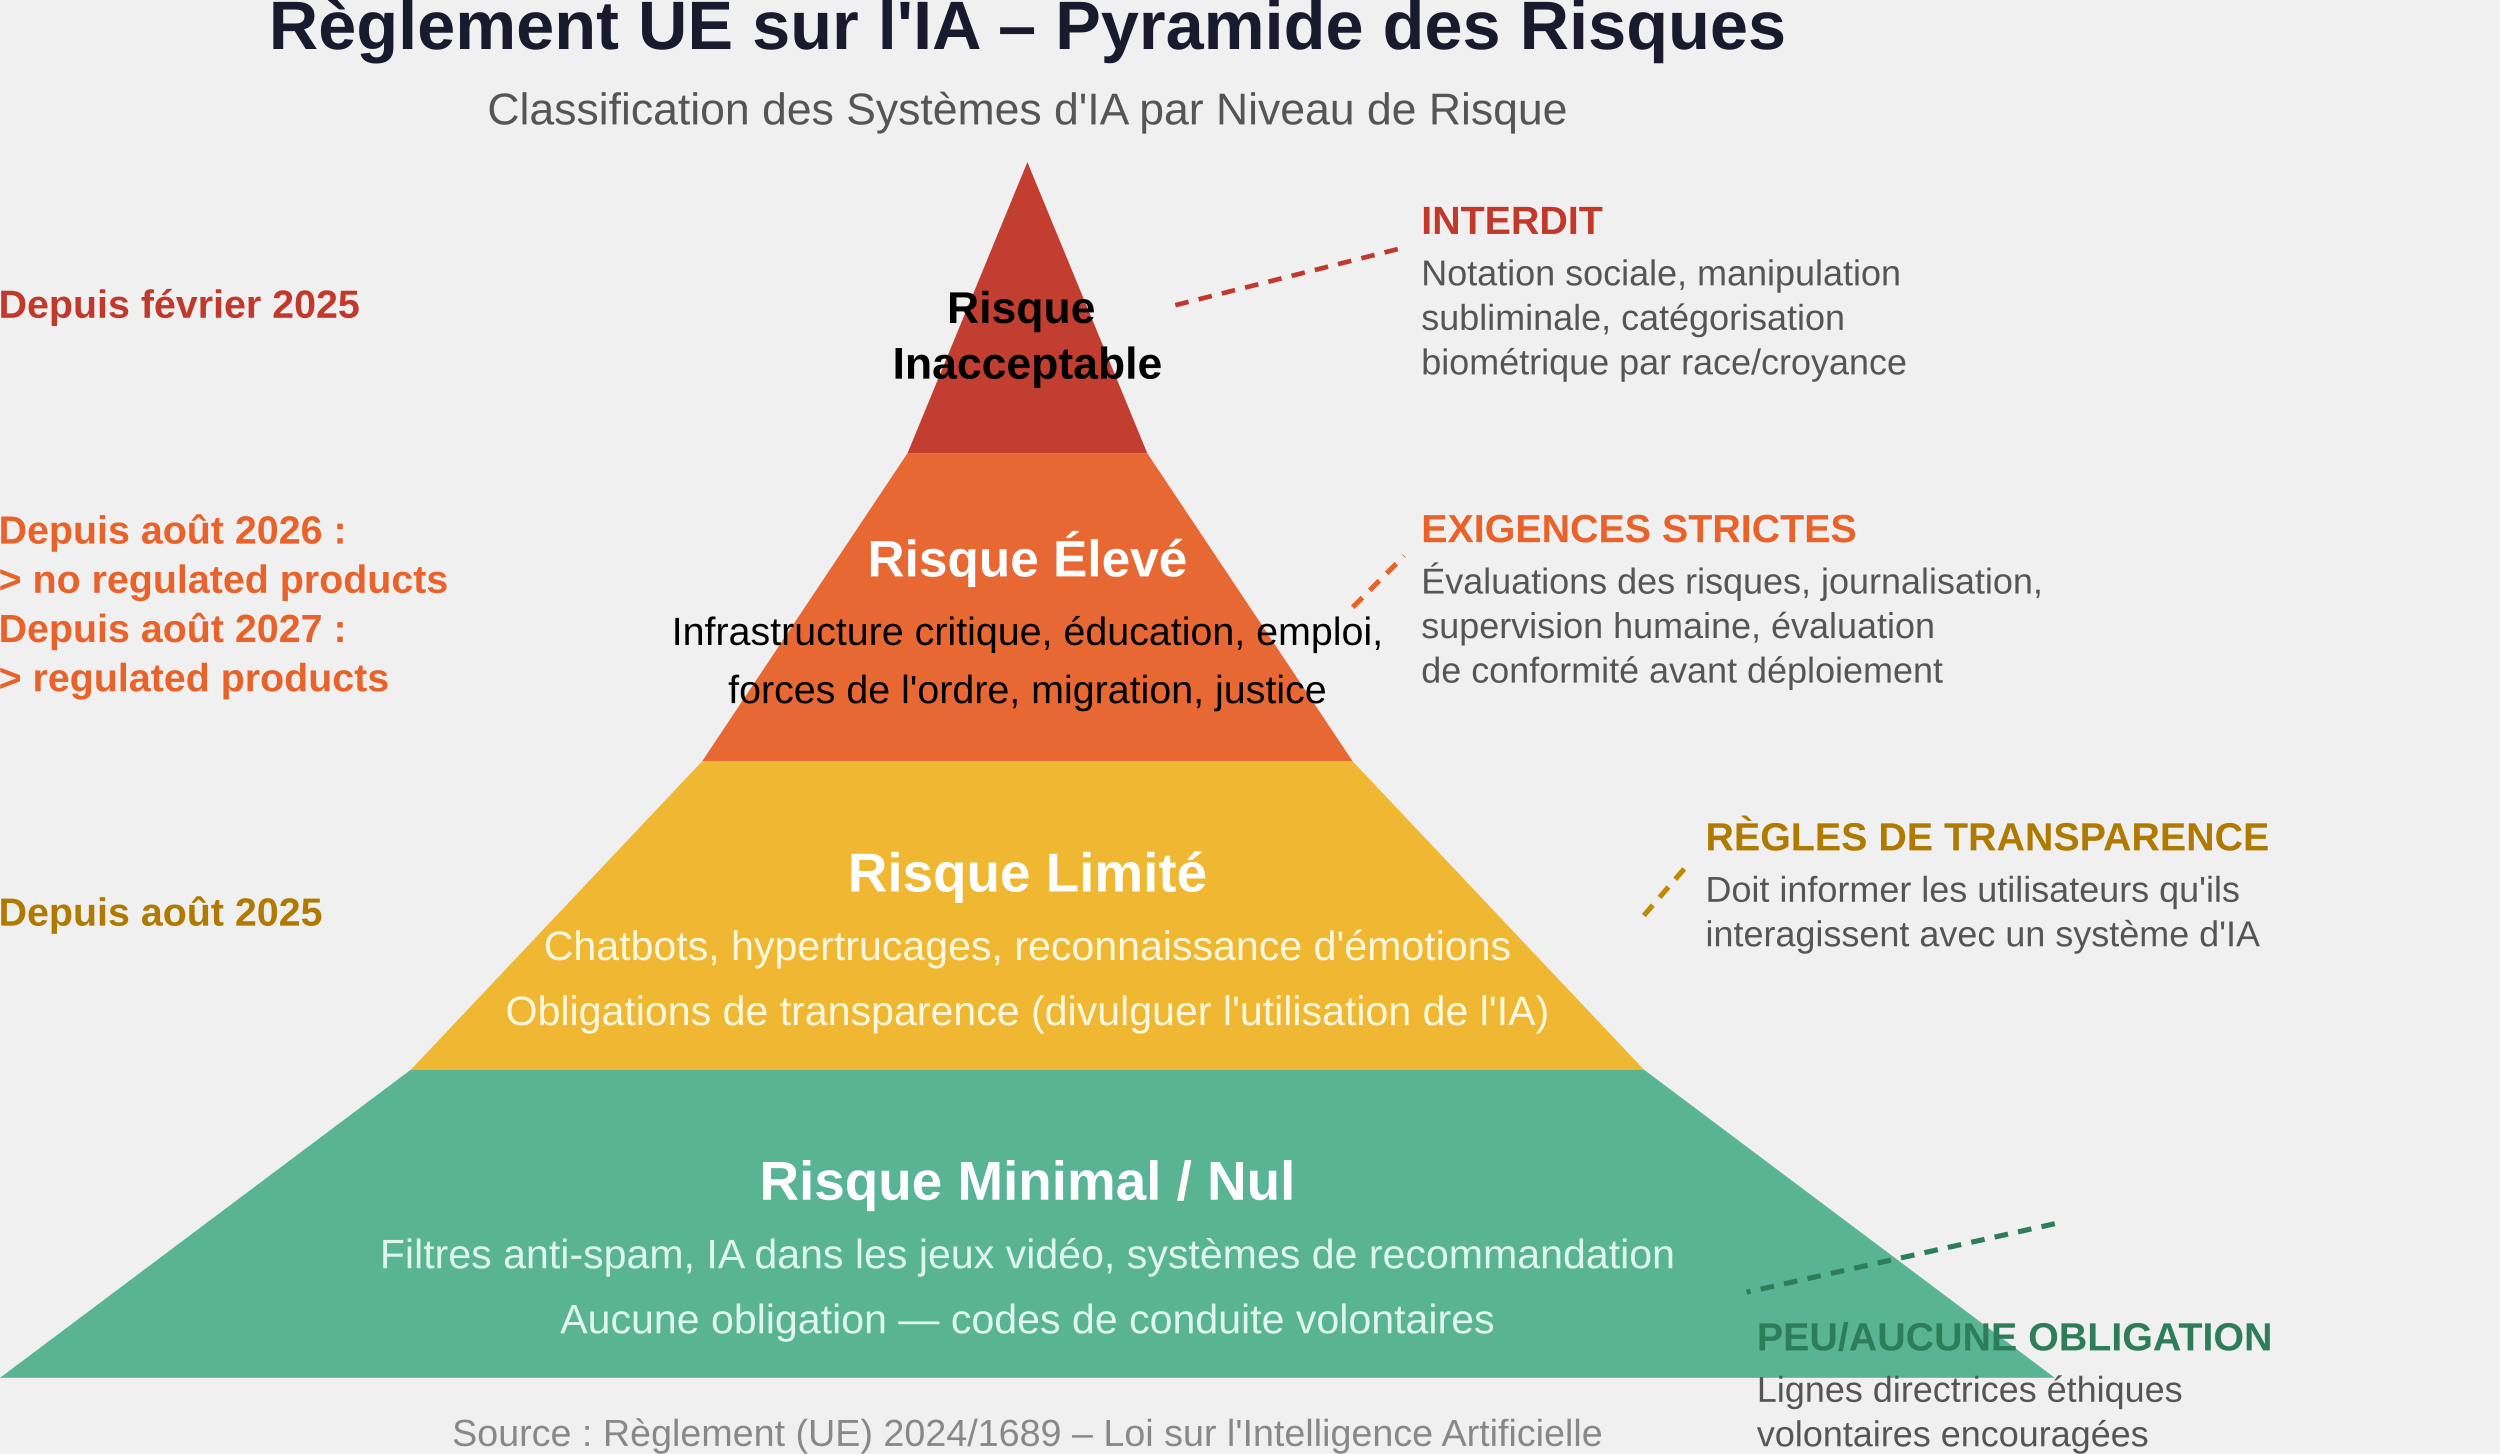
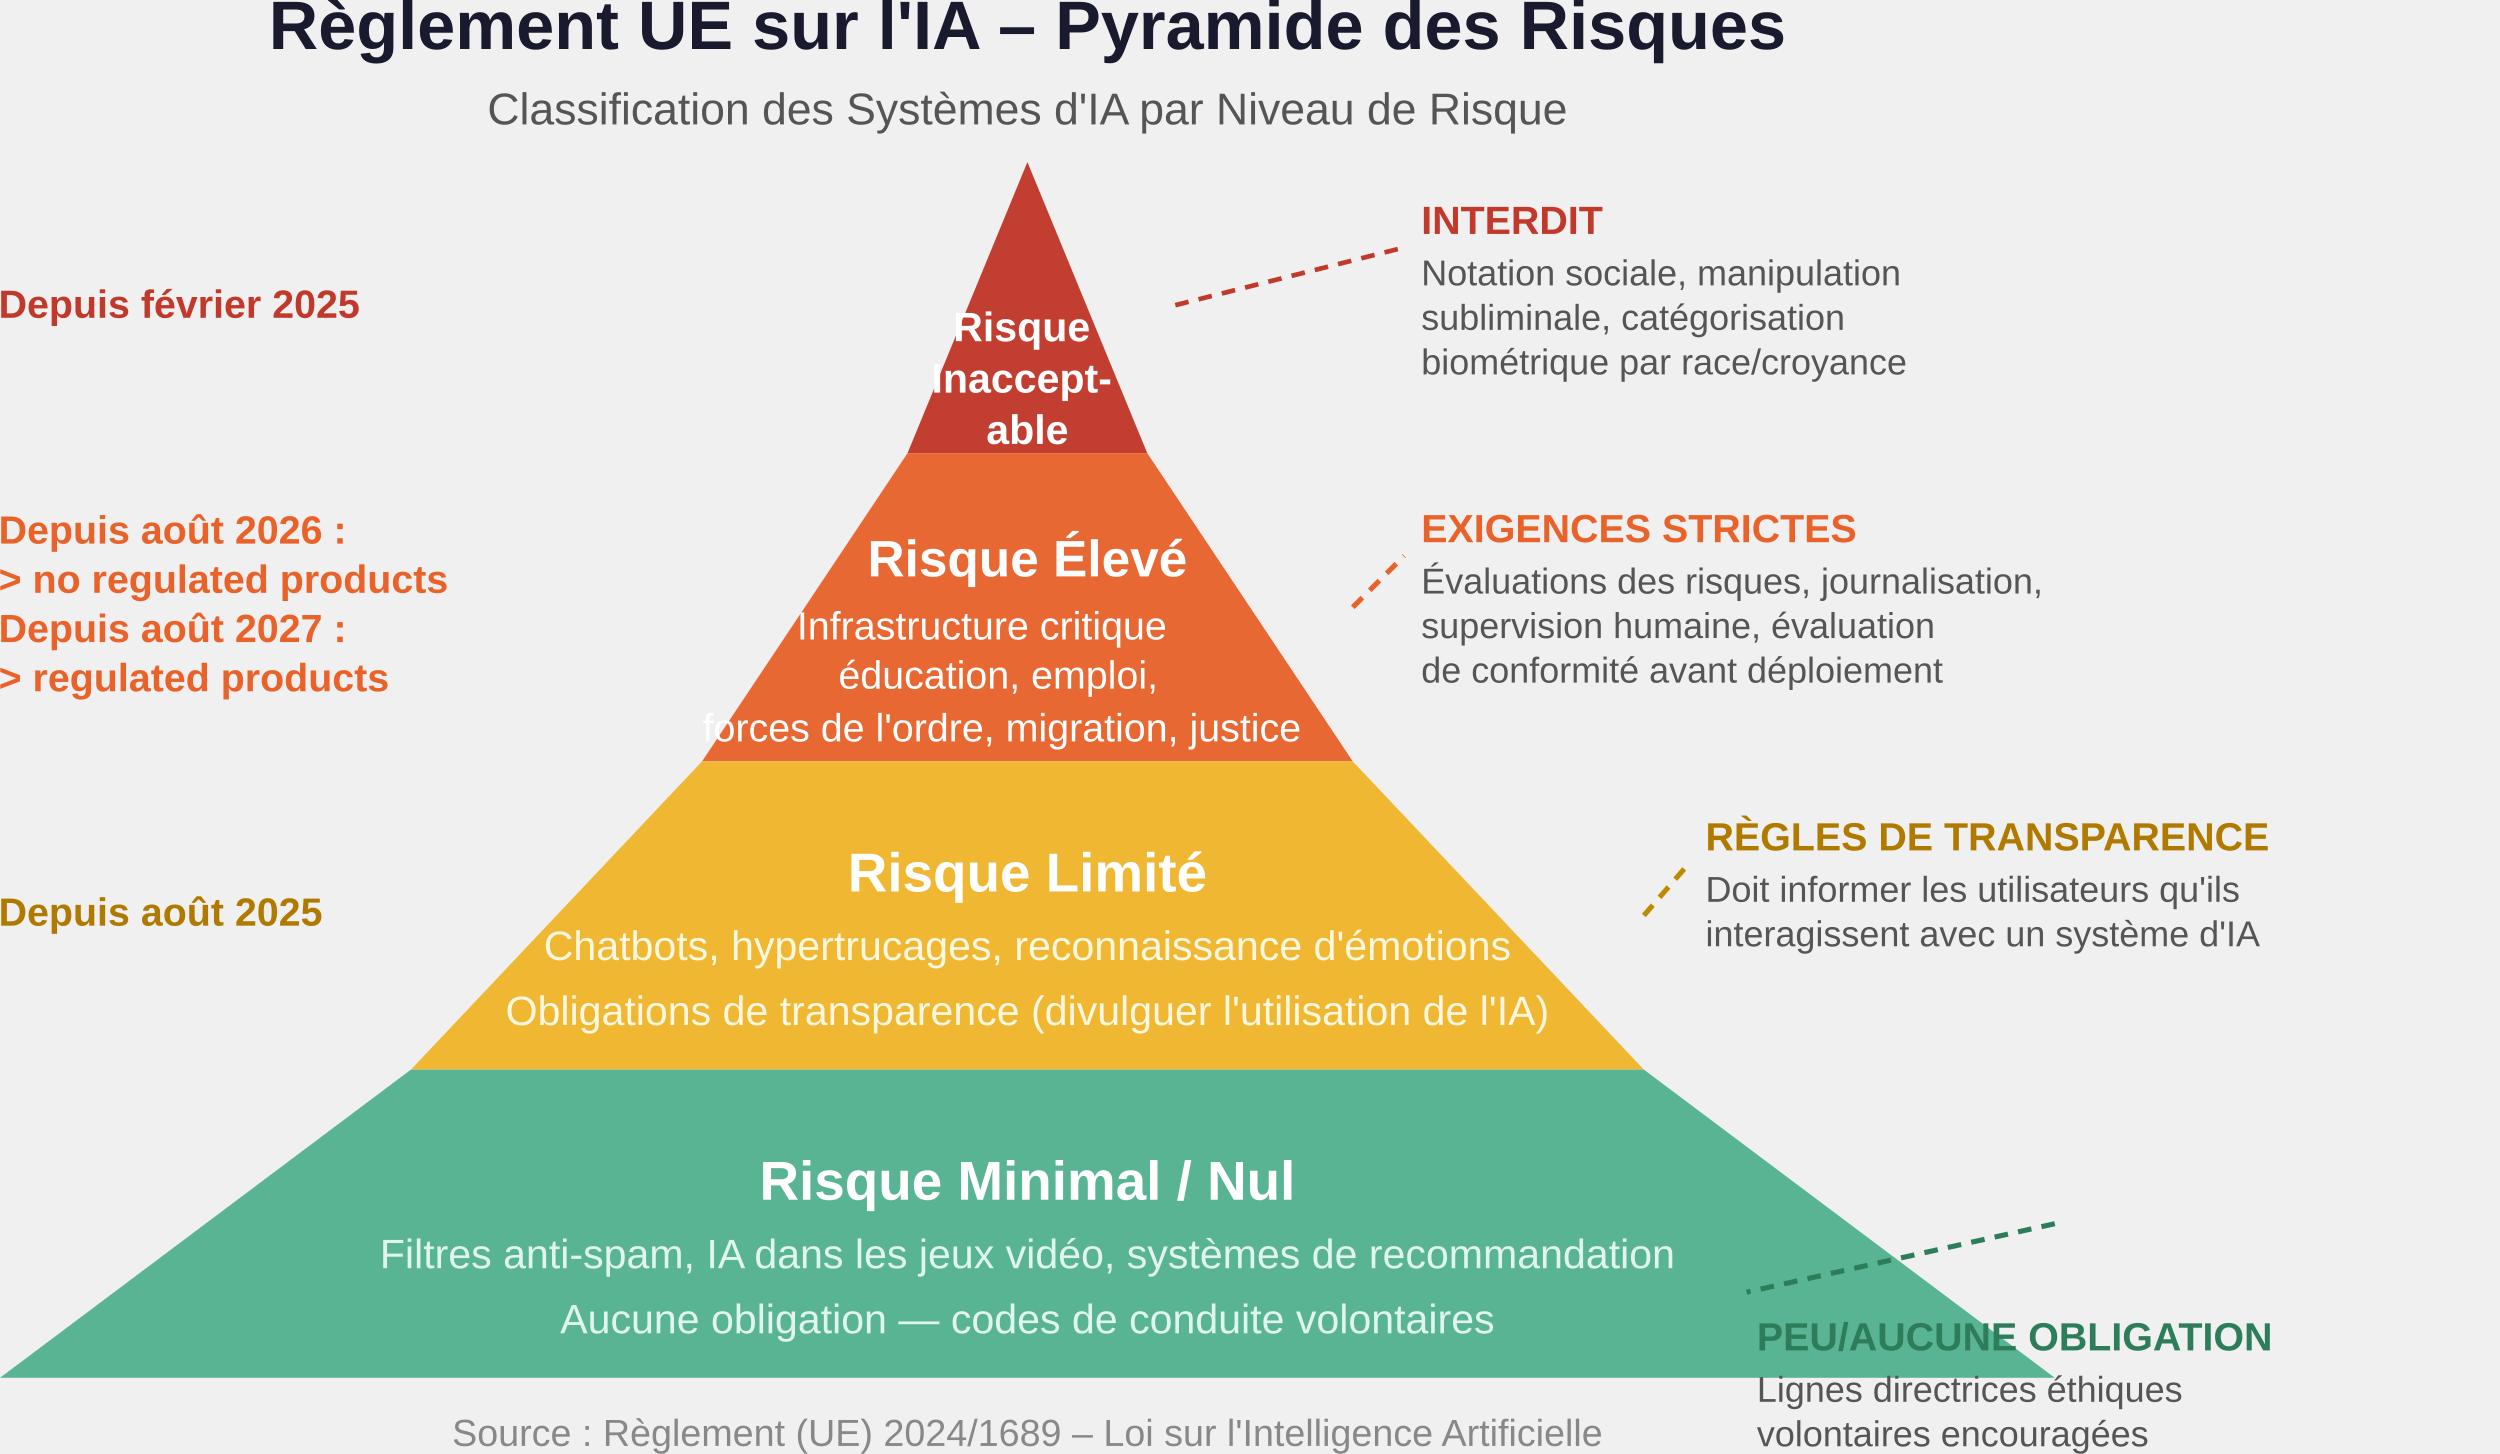
<svg xmlns="http://www.w3.org/2000/svg" viewBox="0 0 730 424.526" width="730" height="424.526" font-family="'Segoe UI', Arial, sans-serif" version="1.1" id="svg78">
  <defs id="defs82" />
  <g id="layer3" style="display:inline" transform="translate(-50,-57.68359)">
    <text x="350" y="72" text-anchor="middle" font-size="20px" font-weight="bold" fill="#1a1a2e" id="text4">Règlement UE sur l'IA – Pyramide des Risques</text>
    <text x="350" y="94" text-anchor="middle" font-size="13px" fill="#555555" id="text6">Classification des Systèmes d'IA par Niveau de Risque</text>
    <text x="350" y="479.895" text-anchor="middle" font-size="11px" fill="#888888" id="text74">Source : Règlement (UE) 2024/1689 – Loi sur l'Intelligence Artificielle</text>
  </g>
  <g id="layer1" style="display:inline" transform="translate(-50,-57.68359)">
    <line x1="393.187" y1="146.791" x2="460.011" y2="129.945" stroke="#c0392b" stroke-width="1.37" stroke-dasharray="4, 3" id="line38" />
    <text x="465" y="126" font-size="11.5px" fill="#c0392b" font-weight="bold" id="text40">INTERDIT</text>
    <text x="465" y="141" font-size="10.5px" fill="#555555" id="text42">Notation sociale, manipulation</text>
    <text x="465" y="154" font-size="10.5px" fill="#555555" id="text44">subliminale, catégorisation</text>
    <text x="465" y="167" font-size="10.5px" fill="#555555" id="text46">biométrique par race/croyance</text>
    <polygon points="315,190 385,190 350,105 " fill="#c0392b" opacity="0.97" id="polygon32" />
-     <text x="350" y="152" text-anchor="middle" font-size="13px" font-weight="bold" fill="#ffffff" id="text34-5">
-       <tspan id="tspan651-6" x="350" y="152" style="fill:#000000">Risque</tspan>
-       <tspan id="tspan653-2" x="350" y="168.25" style="fill:#000000">Inacceptable</tspan>
+     <text x="350" y="157.318" text-anchor="middle" font-size="13px" font-weight="bold" fill="#ffffff" id="text34-5" style="font-size:12px;fill:#ffffff">
+       <tspan id="tspan651-6" x="350" y="157.318" style="font-size:12px;fill:#ffffff">Risque</tspan>
+       <tspan id="tspan653-2" x="350" y="172.318" style="font-size:12px;fill:#ffffff">Inaccept-</tspan>
+       <tspan x="350" y="187.318" style="font-size:12px;fill:#ffffff" id="tspan3">able</tspan>
    </text>
    <text x="49.584" y="150.476" font-size="11.5px" fill="#c0392b" font-weight="bold" id="text40-6" style="display:inline">Depuis février 2025</text>
  </g>
  <g id="layer2" style="display:inline" transform="translate(-50,-57.68359)">
    <line x1="445" y1="235" x2="460" y2="220" stroke="#e8622a" stroke-width="1.5" stroke-dasharray="4, 3" id="line48" />
    <text x="465" y="216" font-size="11.5px" fill="#e8622a" font-weight="bold" id="text50">EXIGENCES STRICTES</text>
    <text x="465" y="231" font-size="10.5px" fill="#555555" id="text52">Évaluations des risques, journalisation,</text>
    <text x="465" y="244" font-size="10.5px" fill="#555555" id="text54">supervision humaine, évaluation</text>
    <text x="465" y="257" font-size="10.5px" fill="#555555" id="text56">de conformité avant déploiement</text>
    <polygon points="445,280 385,190 315,190 255,280 " fill="#e8622a" opacity="0.95" id="polygon24" />
-     <text x="350" y="246" text-anchor="middle" font-size="11.5px" fill="#fde3d5" id="text28-0" style="fill:#000000">Infrastructure critique, éducation, emploi,</text>
-     <text x="350" y="263" text-anchor="middle" font-size="11.5px" fill="#fde3d5" id="text30-0" style="fill:#000000">forces de l'ordre, migration, justice</text>
+     <text x="350" y="246" text-anchor="middle" font-size="11.5px" fill="#fde3d5" id="text28-0" style="white-space:pre;inline-size:117.307;display:inline;fill:#ffffff" transform="translate(-0.5318139,-1.595442)" xml:space="preserve">
+       <tspan x="350" y="246" id="tspan4">Infrastructure critique
+ </tspan>
+       <tspan x="350" y="260.375" id="tspan5">éducation, emploi,</tspan>
+     </text>
+     <text x="350" y="263" text-anchor="middle" font-size="11.5px" fill="#fde3d5" id="text30-0" style="white-space:pre;inline-size:176.654;display:inline;fill:#ffffff" transform="translate(0.5318139,11.16809)" xml:space="preserve">
+       <tspan x="350" y="263" id="tspan6">forces de l'ordre, migration, justice</tspan>
+     </text>
    <text x="350" y="226" text-anchor="middle" font-size="15px" font-weight="bold" fill="#ffffff" id="text26">Risque Élevé</text>
    <text x="49.584" y="216.414" font-size="11.5px" fill="#e8622a" font-weight="bold" id="text50-7" style="display:inline">
      <tspan id="tspan584" x="49.584" y="216.414">Depuis août 2026 :</tspan>
      <tspan x="49.584" y="230.789" id="tspan592">&gt; no regulated products</tspan>
      <tspan x="49.584" y="245.164" id="tspan588">Depuis août 2027 :</tspan>
      <tspan x="49.584" y="259.539" id="tspan594">&gt; regulated products</tspan>
    </text>
  </g>
  <g id="layer4" style="display:inline" transform="translate(-50,-57.68359)">
    <line x1="530" y1="325" x2="543" y2="310" stroke="#c08a00" stroke-width="1.5" stroke-dasharray="4, 3" id="line58" />
    <text x="548" y="306" font-size="11.5px" fill="#b07a00" font-weight="bold" id="text60">RÈGLES DE TRANSPARENCE</text>
    <text x="548" y="321" font-size="10.5px" fill="#555555" id="text62">Doit informer les utilisateurs qu'ils</text>
    <text x="548" y="334" font-size="10.5px" fill="#555555" id="text64">interagissent avec un système d'IA</text>
    <polygon points="170,370 530,370 445,280 255,280 " fill="#f0b429" opacity="0.95" id="polygon16" />
    <text x="350" y="318" text-anchor="middle" font-size="16px" font-weight="bold" fill="#ffffff" id="text18">Risque Limité</text>
    <text x="350" y="338" text-anchor="middle" font-size="12px" fill="#fff8e1" id="text20">Chatbots, hypertrucages, reconnaissance d'émotions</text>
    <text x="350" y="357" text-anchor="middle" font-size="12px" fill="#fff8e1" id="text22">Obligations de transparence (divulguer l'utilisation de l'IA)</text>
    <text x="49.584" y="327.976" font-size="11.5px" fill="#b07a00" font-weight="bold" id="text60-3" style="display:inline">Depuis août 2025</text>
  </g>
  <g id="layer5" style="display:inline" transform="translate(-50,-57.68359)">
    <polygon points="50,460 650,460 530,370 170,370 " fill="#4caf8c" opacity="0.92" id="polygon8" />
    <text x="350" y="408" text-anchor="middle" font-size="16px" font-weight="bold" fill="#ffffff" id="text10">Risque Minimal / Nul</text>
    <text x="350" y="428" text-anchor="middle" font-size="12px" fill="#e0f5ee" id="text12">Filtres anti-spam, IA dans les jeux vidéo, systèmes de recommandation</text>
    <text x="350" y="447" text-anchor="middle" font-size="12px" fill="#e0f5ee" id="text14">Aucune obligation — codes de conduite volontaires</text>
    <line x1="650" y1="415" x2="560" y2="435" stroke="#2e7d5a" stroke-width="1.5" stroke-dasharray="4, 3" id="line66" />
    <text x="563" y="452" font-size="11.5px" fill="#2e7d5a" font-weight="bold" id="text68">PEU/AUCUNE OBLIGATION</text>
    <text x="563" y="467" font-size="10.5px" fill="#555555" id="text70">Lignes directrices éthiques</text>
    <text x="563" y="480" font-size="10.5px" fill="#555555" id="text72">volontaires encouragées</text>
  </g>
</svg>
